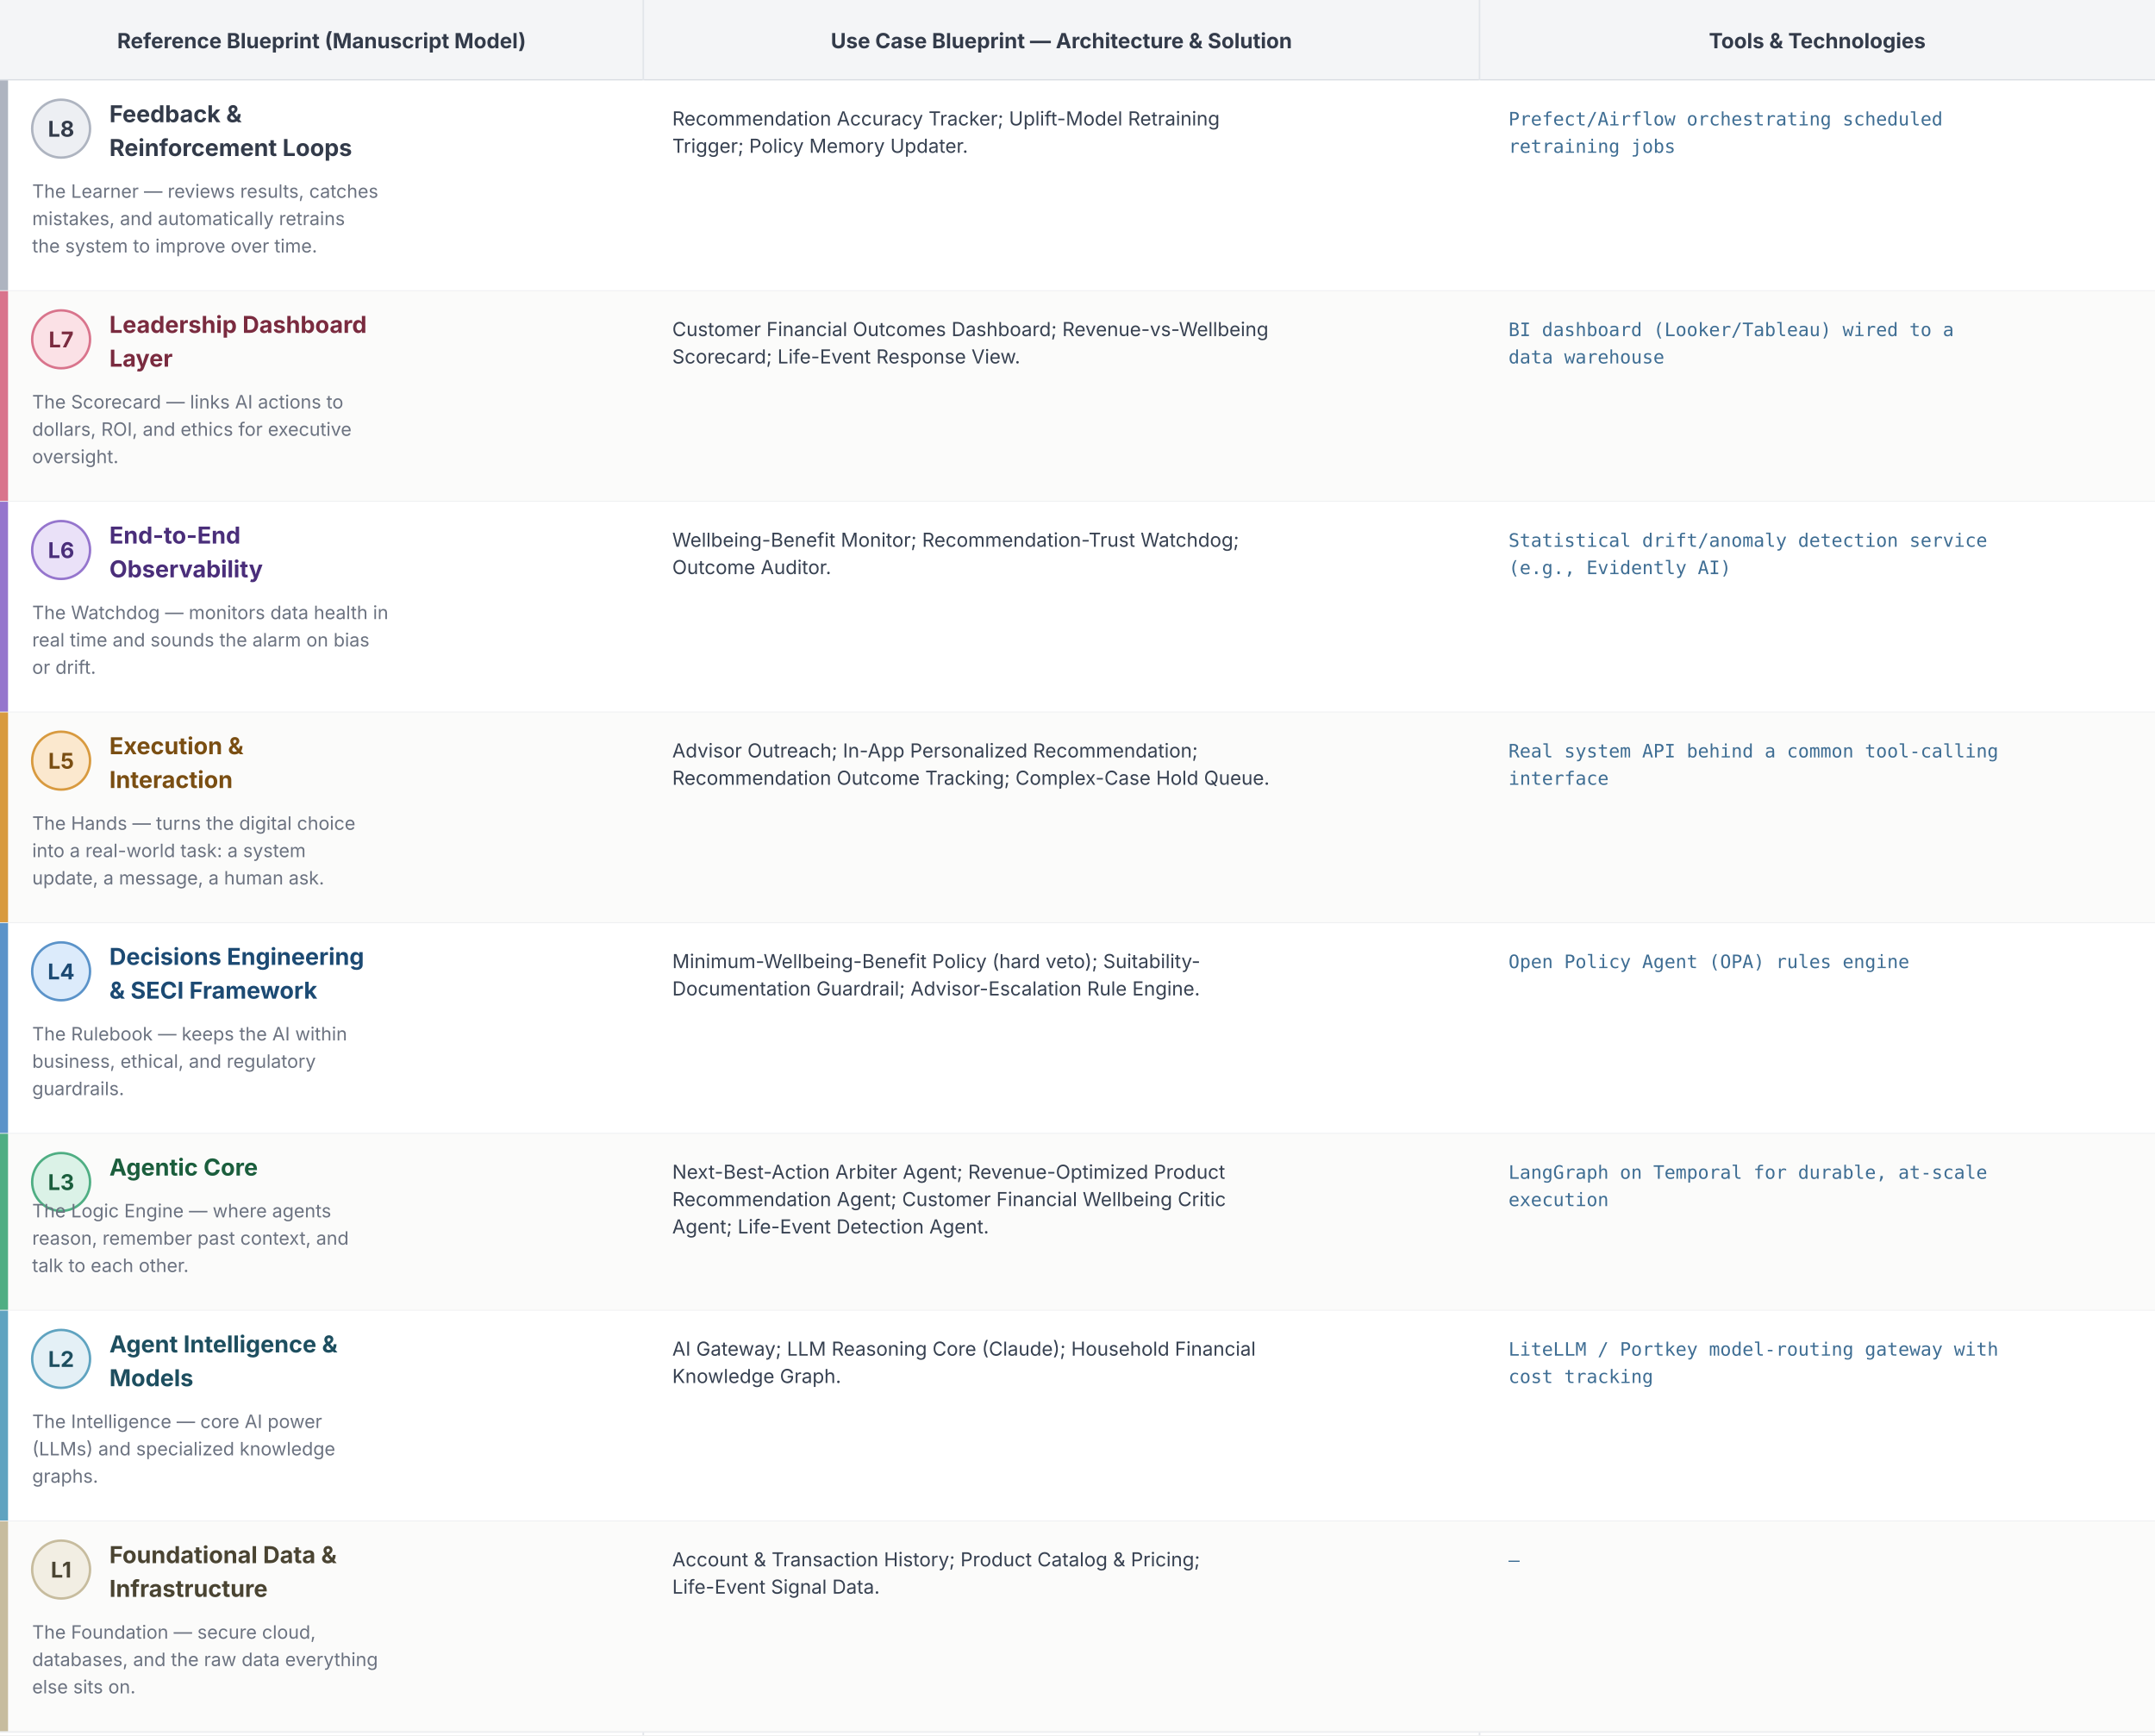
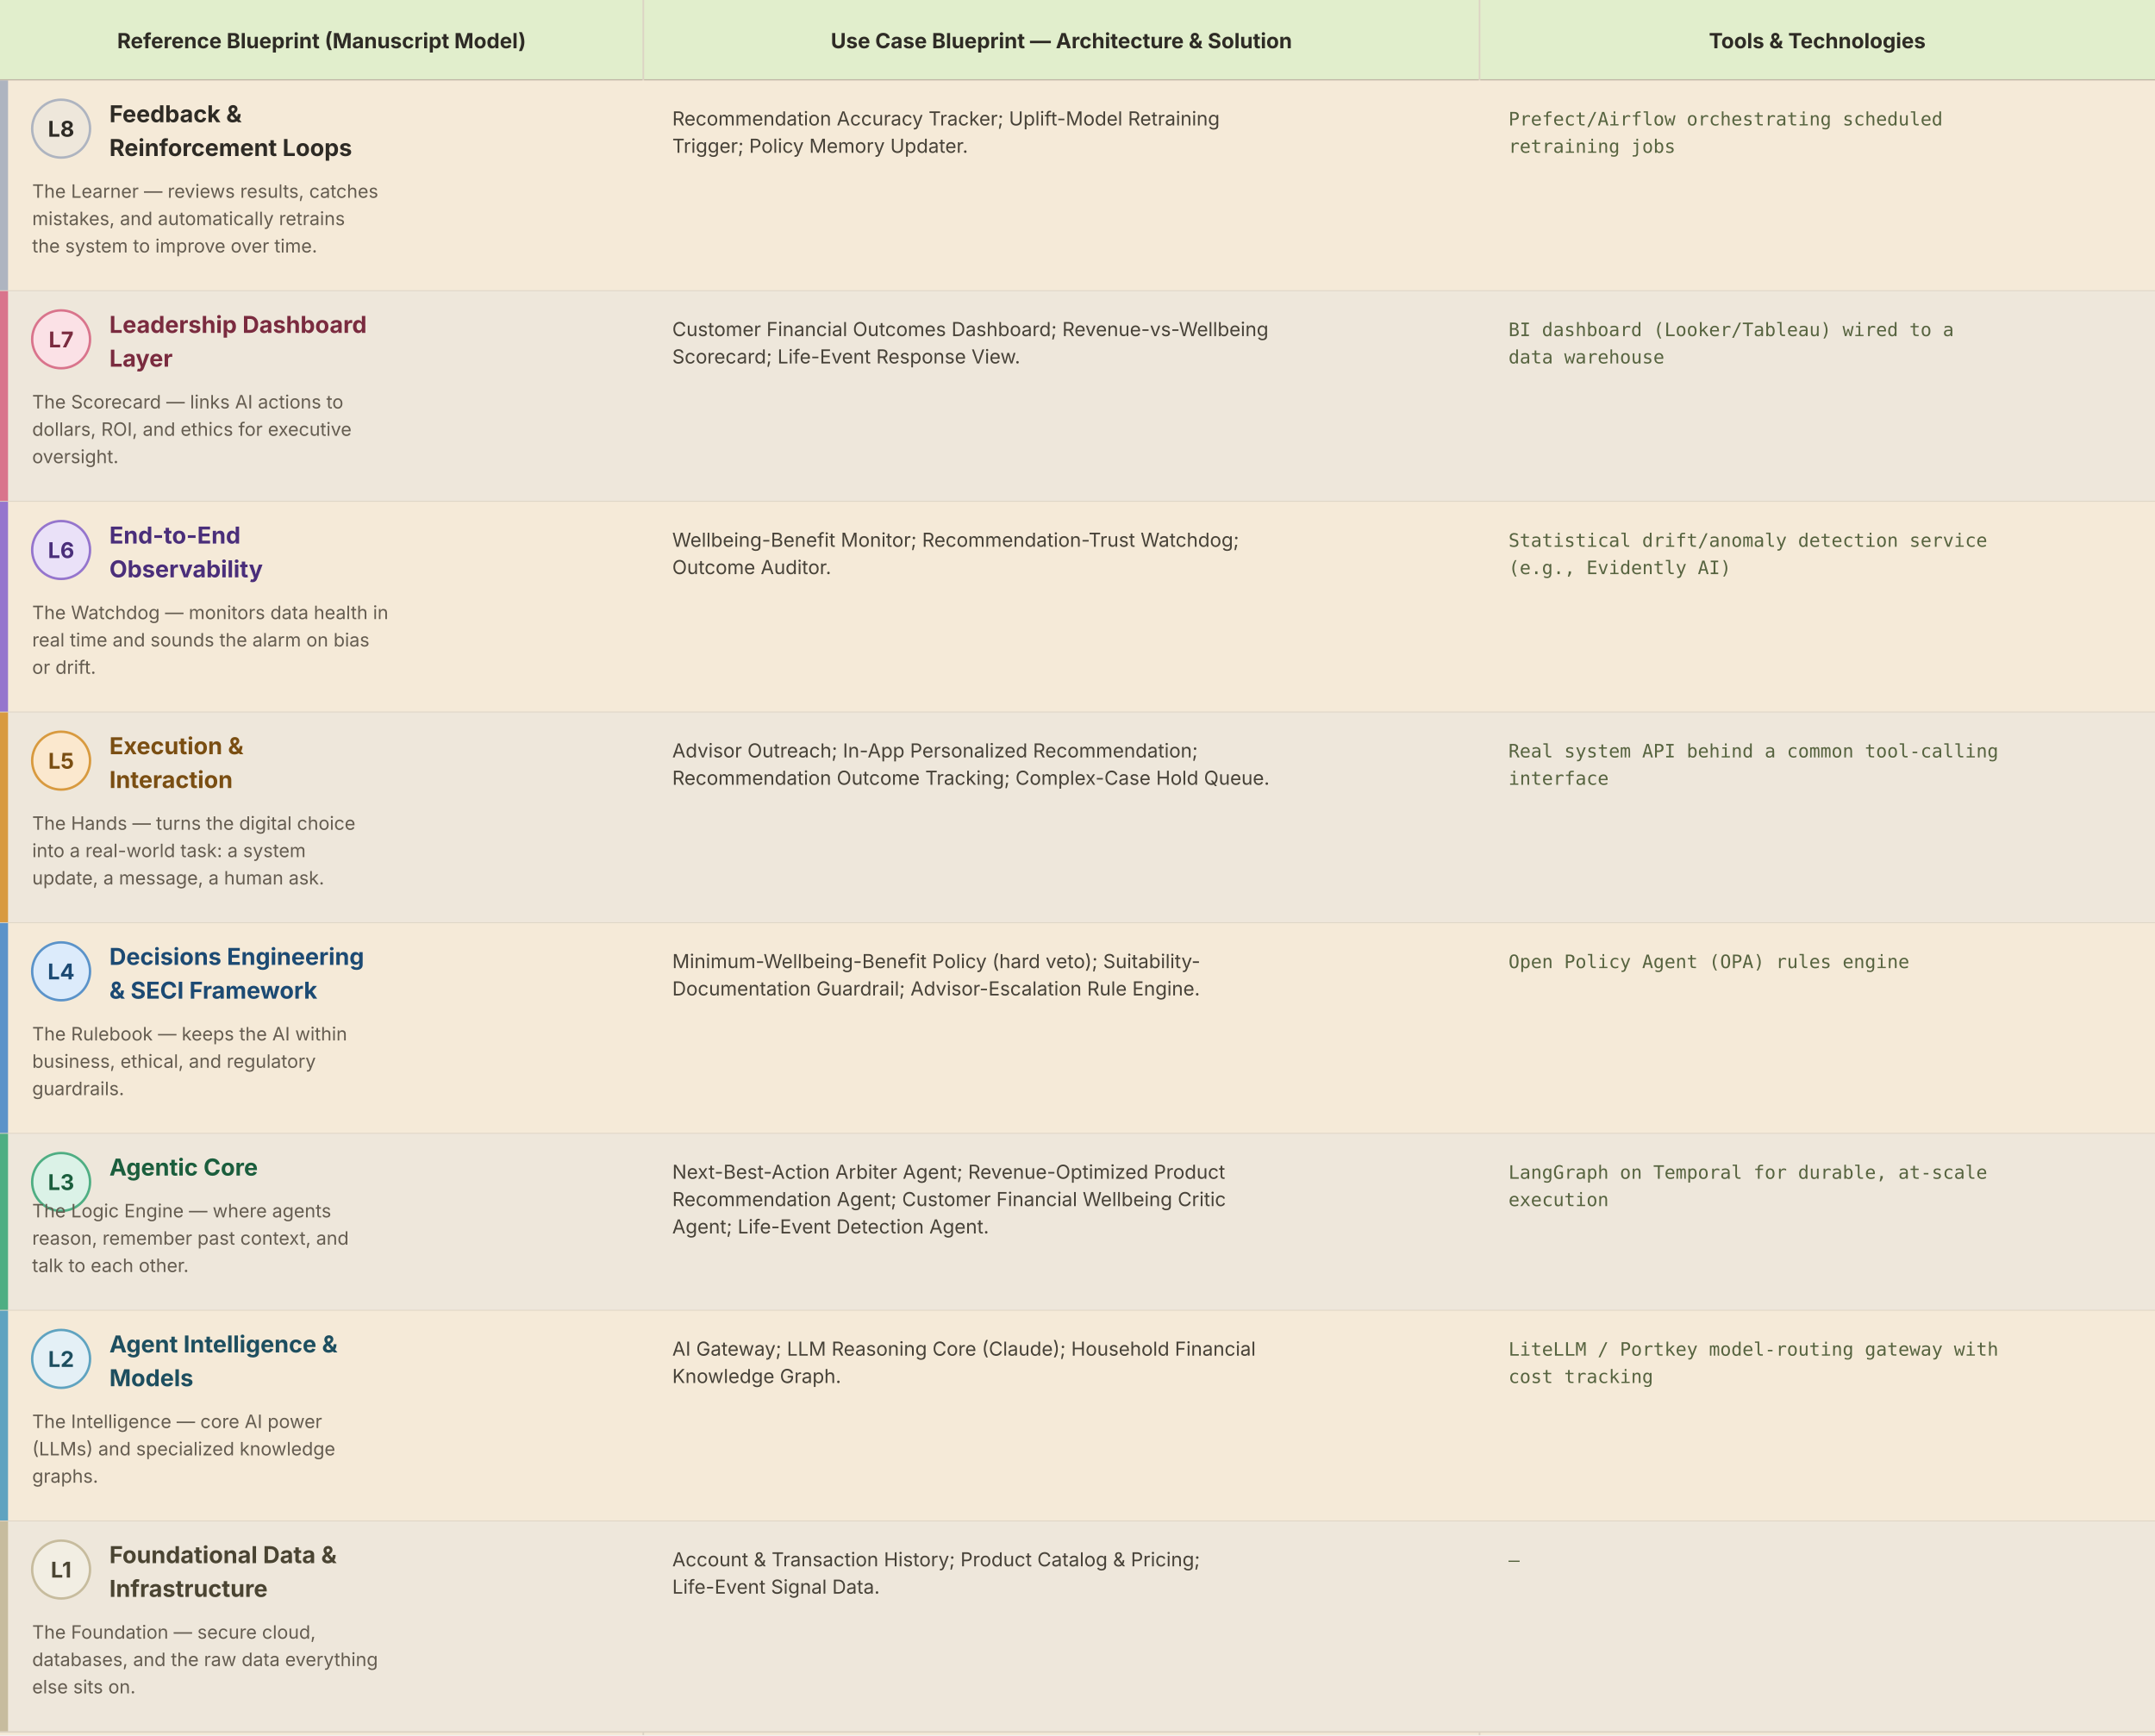
<svg xmlns="http://www.w3.org/2000/svg" viewBox="0 0 1340 1079" font-family="'Inter','IBM Plex Sans',-apple-system,sans-serif">
-   <rect width="1340" height="1079" fill="#FFFFFF" />
-   <rect x="0" y="0" width="1340" height="50" fill="#F4F5F7" />
-   <text x="200.0" y="30.0" text-anchor="middle" font-size="13" font-weight="700" fill="#333B4A">Reference Blueprint (Manuscript Model)</text>
-   <text x="660.0" y="30.0" text-anchor="middle" font-size="13" font-weight="700" fill="#333B4A">Use Case Blueprint — Architecture &amp; Solution</text>
-   <text x="1130.0" y="30.0" text-anchor="middle" font-size="13" font-weight="700" fill="#333B4A">Tools &amp; Technologies</text>
-   <line x1="0" y1="50" x2="1340" y2="50" stroke="#D8DCE2" stroke-width="1.5" />
-   <line x1="400" y1="0" x2="400" y2="1079" stroke="#E2E5EA" stroke-width="1" />
-   <line x1="920" y1="0" x2="920" y2="1079" stroke="#E2E5EA" stroke-width="1" />
-   <rect x="0" y="50.0" width="1340" height="131.0" fill="#FFFFFF" />
+   <rect width="1340" height="1079" fill="#f5ead8" />
+   <rect x="0" y="0" width="1340" height="50" fill="#e1eecc" />
+   <text x="200.0" y="30.0" text-anchor="middle" font-size="13" font-weight="700" fill="#2e2b25">Reference Blueprint (Manuscript Model)</text>
+   <text x="660.0" y="30.0" text-anchor="middle" font-size="13" font-weight="700" fill="#2e2b25">Use Case Blueprint — Architecture &amp; Solution</text>
+   <text x="1130.0" y="30.0" text-anchor="middle" font-size="13" font-weight="700" fill="#2e2b25">Tools &amp; Technologies</text>
+   <line x1="0" y1="50" x2="1340" y2="50" stroke="#c0b6a5" stroke-width="1.5" />
+   <line x1="400" y1="0" x2="400" y2="1079" stroke="#dcd3c4" stroke-width="1" />
+   <line x1="920" y1="0" x2="920" y2="1079" stroke="#dcd3c4" stroke-width="1" />
+   <rect x="0" y="50.0" width="1340" height="131.0" fill="#f5ead8" />
  <rect x="0" y="50.0" width="5" height="131.0" fill="#AEB4C0" />
-   <circle cx="38" cy="80.0" r="18" fill="#EDEFF3" stroke="#AEB4C0" stroke-width="1.5" />
-   <text x="38" y="85.0" text-anchor="middle" font-size="13.5" font-weight="700" fill="#333B4A">L8</text>
-   <text x="68" y="76.0" font-size="14.5" font-weight="700" fill="#333B4A">Feedback &amp;</text>
-   <text x="68" y="97.0" font-size="14.5" font-weight="700" fill="#333B4A">Reinforcement Loops</text>
-   <text x="20" y="123.0" font-size="11.5" fill="#6B7280">The Learner — reviews results, catches</text>
-   <text x="20" y="140.0" font-size="11.5" fill="#6B7280">mistakes, and automatically retrains</text>
-   <text x="20" y="157.0" font-size="11.5" fill="#6B7280">the system to improve over time.</text>
-   <text x="418" y="78.0" font-size="12" fill="#374151">Recommendation Accuracy Tracker; Uplift-Model Retraining</text>
-   <text x="418" y="95.0" font-size="12" fill="#374151">Trigger; Policy Memory Updater.</text>
-   <text x="938" y="78.0" font-size="11.5" font-family="'IBM Plex Mono',monospace" fill="#3E6D93">Prefect/Airflow orchestrating scheduled</text>
-   <text x="938" y="95.0" font-size="11.5" font-family="'IBM Plex Mono',monospace" fill="#3E6D93">retraining jobs</text>
-   <line x1="0" y1="181.0" x2="1340" y2="181.0" stroke="#EDEEF1" stroke-width="1" />
-   <rect x="0" y="181.0" width="1340" height="131.0" fill="#FBFBFA" />
+   <circle cx="38" cy="80.0" r="18" fill="#eee7db" stroke="#AEB4C0" stroke-width="1.5" />
+   <text x="38" y="85.0" text-anchor="middle" font-size="13.5" font-weight="700" fill="#2e2b25">L8</text>
+   <text x="68" y="76.0" font-size="14.5" font-weight="700" fill="#2e2b25">Feedback &amp;</text>
+   <text x="68" y="97.0" font-size="14.5" font-weight="700" fill="#2e2b25">Reinforcement Loops</text>
+   <text x="20" y="123.0" font-size="11.5" fill="#645c50">The Learner — reviews results, catches</text>
+   <text x="20" y="140.0" font-size="11.5" fill="#645c50">mistakes, and automatically retrains</text>
+   <text x="20" y="157.0" font-size="11.5" fill="#645c50">the system to improve over time.</text>
+   <text x="418" y="78.0" font-size="12" fill="#474238">Recommendation Accuracy Tracker; Uplift-Model Retraining</text>
+   <text x="418" y="95.0" font-size="12" fill="#474238">Trigger; Policy Memory Updater.</text>
+   <text x="938" y="78.0" font-size="11.5" font-family="'IBM Plex Mono',monospace" fill="#56633f">Prefect/Airflow orchestrating scheduled</text>
+   <text x="938" y="95.0" font-size="11.5" font-family="'IBM Plex Mono',monospace" fill="#56633f">retraining jobs</text>
+   <line x1="0" y1="181.0" x2="1340" y2="181.0" stroke="#dcd3c4" stroke-width="1" />
+   <rect x="0" y="181.0" width="1340" height="131.0" fill="#eee7db" />
  <rect x="0" y="181.0" width="5" height="131.0" fill="#D9748C" />
  <circle cx="38" cy="211.0" r="18" fill="#FBE1E6" stroke="#D9748C" stroke-width="1.5" />
  <text x="38" y="216.0" text-anchor="middle" font-size="13.5" font-weight="700" fill="#7A2B3F">L7</text>
  <text x="68" y="207.0" font-size="14.5" font-weight="700" fill="#7A2B3F">Leadership Dashboard</text>
  <text x="68" y="228.0" font-size="14.5" font-weight="700" fill="#7A2B3F">Layer</text>
-   <text x="20" y="254.0" font-size="11.5" fill="#6B7280">The Scorecard — links AI actions to</text>
-   <text x="20" y="271.0" font-size="11.5" fill="#6B7280">dollars, ROI, and ethics for executive</text>
-   <text x="20" y="288.0" font-size="11.5" fill="#6B7280">oversight.</text>
-   <text x="418" y="209.0" font-size="12" fill="#374151">Customer Financial Outcomes Dashboard; Revenue-vs-Wellbeing</text>
-   <text x="418" y="226.0" font-size="12" fill="#374151">Scorecard; Life-Event Response View.</text>
-   <text x="938" y="209.0" font-size="11.5" font-family="'IBM Plex Mono',monospace" fill="#3E6D93">BI dashboard (Looker/Tableau) wired to a</text>
-   <text x="938" y="226.0" font-size="11.5" font-family="'IBM Plex Mono',monospace" fill="#3E6D93">data warehouse</text>
-   <line x1="0" y1="312.0" x2="1340" y2="312.0" stroke="#EDEEF1" stroke-width="1" />
-   <rect x="0" y="312.0" width="1340" height="131.0" fill="#FFFFFF" />
+   <text x="20" y="254.0" font-size="11.5" fill="#645c50">The Scorecard — links AI actions to</text>
+   <text x="20" y="271.0" font-size="11.5" fill="#645c50">dollars, ROI, and ethics for executive</text>
+   <text x="20" y="288.0" font-size="11.5" fill="#645c50">oversight.</text>
+   <text x="418" y="209.0" font-size="12" fill="#474238">Customer Financial Outcomes Dashboard; Revenue-vs-Wellbeing</text>
+   <text x="418" y="226.0" font-size="12" fill="#474238">Scorecard; Life-Event Response View.</text>
+   <text x="938" y="209.0" font-size="11.5" font-family="'IBM Plex Mono',monospace" fill="#56633f">BI dashboard (Looker/Tableau) wired to a</text>
+   <text x="938" y="226.0" font-size="11.5" font-family="'IBM Plex Mono',monospace" fill="#56633f">data warehouse</text>
+   <line x1="0" y1="312.0" x2="1340" y2="312.0" stroke="#dcd3c4" stroke-width="1" />
+   <rect x="0" y="312.0" width="1340" height="131.0" fill="#f5ead8" />
  <rect x="0" y="312.0" width="5" height="131.0" fill="#9575CD" />
  <circle cx="38" cy="342.0" r="18" fill="#EAE1F8" stroke="#9575CD" stroke-width="1.5" />
  <text x="38" y="347.0" text-anchor="middle" font-size="13.5" font-weight="700" fill="#4A2E7A">L6</text>
  <text x="68" y="338.0" font-size="14.5" font-weight="700" fill="#4A2E7A">End-to-End</text>
  <text x="68" y="359.0" font-size="14.5" font-weight="700" fill="#4A2E7A">Observability</text>
-   <text x="20" y="385.0" font-size="11.5" fill="#6B7280">The Watchdog — monitors data health in</text>
-   <text x="20" y="402.0" font-size="11.5" fill="#6B7280">real time and sounds the alarm on bias</text>
-   <text x="20" y="419.0" font-size="11.5" fill="#6B7280">or drift.</text>
-   <text x="418" y="340.0" font-size="12" fill="#374151">Wellbeing-Benefit Monitor; Recommendation-Trust Watchdog;</text>
-   <text x="418" y="357.0" font-size="12" fill="#374151">Outcome Auditor.</text>
-   <text x="938" y="340.0" font-size="11.5" font-family="'IBM Plex Mono',monospace" fill="#3E6D93">Statistical drift/anomaly detection service</text>
-   <text x="938" y="357.0" font-size="11.5" font-family="'IBM Plex Mono',monospace" fill="#3E6D93">(e.g., Evidently AI)</text>
-   <line x1="0" y1="443.0" x2="1340" y2="443.0" stroke="#EDEEF1" stroke-width="1" />
-   <rect x="0" y="443.0" width="1340" height="131.0" fill="#FBFBFA" />
+   <text x="20" y="385.0" font-size="11.5" fill="#645c50">The Watchdog — monitors data health in</text>
+   <text x="20" y="402.0" font-size="11.5" fill="#645c50">real time and sounds the alarm on bias</text>
+   <text x="20" y="419.0" font-size="11.5" fill="#645c50">or drift.</text>
+   <text x="418" y="340.0" font-size="12" fill="#474238">Wellbeing-Benefit Monitor; Recommendation-Trust Watchdog;</text>
+   <text x="418" y="357.0" font-size="12" fill="#474238">Outcome Auditor.</text>
+   <text x="938" y="340.0" font-size="11.5" font-family="'IBM Plex Mono',monospace" fill="#56633f">Statistical drift/anomaly detection service</text>
+   <text x="938" y="357.0" font-size="11.5" font-family="'IBM Plex Mono',monospace" fill="#56633f">(e.g., Evidently AI)</text>
+   <line x1="0" y1="443.0" x2="1340" y2="443.0" stroke="#dcd3c4" stroke-width="1" />
+   <rect x="0" y="443.0" width="1340" height="131.0" fill="#eee7db" />
  <rect x="0" y="443.0" width="5" height="131.0" fill="#D89A3F" />
  <circle cx="38" cy="473.0" r="18" fill="#FBE8CE" stroke="#D89A3F" stroke-width="1.5" />
  <text x="38" y="478.0" text-anchor="middle" font-size="13.5" font-weight="700" fill="#7A4E12">L5</text>
  <text x="68" y="469.0" font-size="14.5" font-weight="700" fill="#7A4E12">Execution &amp;</text>
  <text x="68" y="490.0" font-size="14.5" font-weight="700" fill="#7A4E12">Interaction</text>
-   <text x="20" y="516.0" font-size="11.5" fill="#6B7280">The Hands — turns the digital choice</text>
-   <text x="20" y="533.0" font-size="11.5" fill="#6B7280">into a real-world task: a system</text>
-   <text x="20" y="550.0" font-size="11.5" fill="#6B7280">update, a message, a human ask.</text>
-   <text x="418" y="471.0" font-size="12" fill="#374151">Advisor Outreach; In-App Personalized Recommendation;</text>
-   <text x="418" y="488.0" font-size="12" fill="#374151">Recommendation Outcome Tracking; Complex-Case Hold Queue.</text>
-   <text x="938" y="471.0" font-size="11.5" font-family="'IBM Plex Mono',monospace" fill="#3E6D93">Real system API behind a common tool-calling</text>
-   <text x="938" y="488.0" font-size="11.5" font-family="'IBM Plex Mono',monospace" fill="#3E6D93">interface</text>
-   <line x1="0" y1="574.0" x2="1340" y2="574.0" stroke="#EDEEF1" stroke-width="1" />
-   <rect x="0" y="574.0" width="1340" height="131.0" fill="#FFFFFF" />
+   <text x="20" y="516.0" font-size="11.5" fill="#645c50">The Hands — turns the digital choice</text>
+   <text x="20" y="533.0" font-size="11.5" fill="#645c50">into a real-world task: a system</text>
+   <text x="20" y="550.0" font-size="11.5" fill="#645c50">update, a message, a human ask.</text>
+   <text x="418" y="471.0" font-size="12" fill="#474238">Advisor Outreach; In-App Personalized Recommendation;</text>
+   <text x="418" y="488.0" font-size="12" fill="#474238">Recommendation Outcome Tracking; Complex-Case Hold Queue.</text>
+   <text x="938" y="471.0" font-size="11.5" font-family="'IBM Plex Mono',monospace" fill="#56633f">Real system API behind a common tool-calling</text>
+   <text x="938" y="488.0" font-size="11.5" font-family="'IBM Plex Mono',monospace" fill="#56633f">interface</text>
+   <line x1="0" y1="574.0" x2="1340" y2="574.0" stroke="#dcd3c4" stroke-width="1" />
+   <rect x="0" y="574.0" width="1340" height="131.0" fill="#f5ead8" />
  <rect x="0" y="574.0" width="5" height="131.0" fill="#5B93C9" />
  <circle cx="38" cy="604.0" r="18" fill="#DCEBFB" stroke="#5B93C9" stroke-width="1.5" />
  <text x="38" y="609.0" text-anchor="middle" font-size="13.5" font-weight="700" fill="#1C4A73">L4</text>
  <text x="68" y="600.0" font-size="14.5" font-weight="700" fill="#1C4A73">Decisions Engineering</text>
  <text x="68" y="621.0" font-size="14.5" font-weight="700" fill="#1C4A73">&amp; SECI Framework</text>
-   <text x="20" y="647.0" font-size="11.5" fill="#6B7280">The Rulebook — keeps the AI within</text>
-   <text x="20" y="664.0" font-size="11.5" fill="#6B7280">business, ethical, and regulatory</text>
-   <text x="20" y="681.0" font-size="11.5" fill="#6B7280">guardrails.</text>
-   <text x="418" y="602.0" font-size="12" fill="#374151">Minimum-Wellbeing-Benefit Policy (hard veto); Suitability-</text>
-   <text x="418" y="619.0" font-size="12" fill="#374151">Documentation Guardrail; Advisor-Escalation Rule Engine.</text>
-   <text x="938" y="602.0" font-size="11.5" font-family="'IBM Plex Mono',monospace" fill="#3E6D93">Open Policy Agent (OPA) rules engine</text>
-   <line x1="0" y1="705.0" x2="1340" y2="705.0" stroke="#EDEEF1" stroke-width="1" />
-   <rect x="0" y="705.0" width="1340" height="110.0" fill="#FBFBFA" />
+   <text x="20" y="647.0" font-size="11.5" fill="#645c50">The Rulebook — keeps the AI within</text>
+   <text x="20" y="664.0" font-size="11.5" fill="#645c50">business, ethical, and regulatory</text>
+   <text x="20" y="681.0" font-size="11.5" fill="#645c50">guardrails.</text>
+   <text x="418" y="602.0" font-size="12" fill="#474238">Minimum-Wellbeing-Benefit Policy (hard veto); Suitability-</text>
+   <text x="418" y="619.0" font-size="12" fill="#474238">Documentation Guardrail; Advisor-Escalation Rule Engine.</text>
+   <text x="938" y="602.0" font-size="11.5" font-family="'IBM Plex Mono',monospace" fill="#56633f">Open Policy Agent (OPA) rules engine</text>
+   <line x1="0" y1="705.0" x2="1340" y2="705.0" stroke="#dcd3c4" stroke-width="1" />
+   <rect x="0" y="705.0" width="1340" height="110.0" fill="#eee7db" />
  <rect x="0" y="705.0" width="5" height="110.0" fill="#4FAE83" />
  <circle cx="38" cy="735.0" r="18" fill="#DBF2E7" stroke="#4FAE83" stroke-width="1.5" />
  <text x="38" y="740.0" text-anchor="middle" font-size="13.5" font-weight="700" fill="#1B5E3D">L3</text>
  <text x="68" y="731.0" font-size="14.5" font-weight="700" fill="#1B5E3D">Agentic Core</text>
-   <text x="20" y="757.0" font-size="11.5" fill="#6B7280">The Logic Engine — where agents</text>
-   <text x="20" y="774.0" font-size="11.5" fill="#6B7280">reason, remember past context, and</text>
-   <text x="20" y="791.0" font-size="11.5" fill="#6B7280">talk to each other.</text>
-   <text x="418" y="733.0" font-size="12" fill="#374151">Next-Best-Action Arbiter Agent; Revenue-Optimized Product</text>
-   <text x="418" y="750.0" font-size="12" fill="#374151">Recommendation Agent; Customer Financial Wellbeing Critic</text>
-   <text x="418" y="767.0" font-size="12" fill="#374151">Agent; Life-Event Detection Agent.</text>
-   <text x="938" y="733.0" font-size="11.5" font-family="'IBM Plex Mono',monospace" fill="#3E6D93">LangGraph on Temporal for durable, at-scale</text>
-   <text x="938" y="750.0" font-size="11.5" font-family="'IBM Plex Mono',monospace" fill="#3E6D93">execution</text>
-   <line x1="0" y1="815.0" x2="1340" y2="815.0" stroke="#EDEEF1" stroke-width="1" />
-   <rect x="0" y="815.0" width="1340" height="131.0" fill="#FFFFFF" />
+   <text x="20" y="757.0" font-size="11.5" fill="#645c50">The Logic Engine — where agents</text>
+   <text x="20" y="774.0" font-size="11.5" fill="#645c50">reason, remember past context, and</text>
+   <text x="20" y="791.0" font-size="11.5" fill="#645c50">talk to each other.</text>
+   <text x="418" y="733.0" font-size="12" fill="#474238">Next-Best-Action Arbiter Agent; Revenue-Optimized Product</text>
+   <text x="418" y="750.0" font-size="12" fill="#474238">Recommendation Agent; Customer Financial Wellbeing Critic</text>
+   <text x="418" y="767.0" font-size="12" fill="#474238">Agent; Life-Event Detection Agent.</text>
+   <text x="938" y="733.0" font-size="11.5" font-family="'IBM Plex Mono',monospace" fill="#56633f">LangGraph on Temporal for durable, at-scale</text>
+   <text x="938" y="750.0" font-size="11.5" font-family="'IBM Plex Mono',monospace" fill="#56633f">execution</text>
+   <line x1="0" y1="815.0" x2="1340" y2="815.0" stroke="#dcd3c4" stroke-width="1" />
+   <rect x="0" y="815.0" width="1340" height="131.0" fill="#f5ead8" />
  <rect x="0" y="815.0" width="5" height="131.0" fill="#5FA3C0" />
  <circle cx="38" cy="845.0" r="18" fill="#E4F0F6" stroke="#5FA3C0" stroke-width="1.5" />
  <text x="38" y="850.0" text-anchor="middle" font-size="13.5" font-weight="700" fill="#1D4E5F">L2</text>
  <text x="68" y="841.0" font-size="14.5" font-weight="700" fill="#1D4E5F">Agent Intelligence &amp;</text>
  <text x="68" y="862.0" font-size="14.5" font-weight="700" fill="#1D4E5F">Models</text>
-   <text x="20" y="888.0" font-size="11.5" fill="#6B7280">The Intelligence — core AI power</text>
-   <text x="20" y="905.0" font-size="11.5" fill="#6B7280">(LLMs) and specialized knowledge</text>
-   <text x="20" y="922.0" font-size="11.5" fill="#6B7280">graphs.</text>
-   <text x="418" y="843.0" font-size="12" fill="#374151">AI Gateway; LLM Reasoning Core (Claude); Household Financial</text>
-   <text x="418" y="860.0" font-size="12" fill="#374151">Knowledge Graph.</text>
-   <text x="938" y="843.0" font-size="11.5" font-family="'IBM Plex Mono',monospace" fill="#3E6D93">LiteLLM / Portkey model-routing gateway with</text>
-   <text x="938" y="860.0" font-size="11.5" font-family="'IBM Plex Mono',monospace" fill="#3E6D93">cost tracking</text>
-   <line x1="0" y1="946.0" x2="1340" y2="946.0" stroke="#EDEEF1" stroke-width="1" />
-   <rect x="0" y="946.0" width="1340" height="131.0" fill="#FBFBFA" />
+   <text x="20" y="888.0" font-size="11.5" fill="#645c50">The Intelligence — core AI power</text>
+   <text x="20" y="905.0" font-size="11.5" fill="#645c50">(LLMs) and specialized knowledge</text>
+   <text x="20" y="922.0" font-size="11.5" fill="#645c50">graphs.</text>
+   <text x="418" y="843.0" font-size="12" fill="#474238">AI Gateway; LLM Reasoning Core (Claude); Household Financial</text>
+   <text x="418" y="860.0" font-size="12" fill="#474238">Knowledge Graph.</text>
+   <text x="938" y="843.0" font-size="11.5" font-family="'IBM Plex Mono',monospace" fill="#56633f">LiteLLM / Portkey model-routing gateway with</text>
+   <text x="938" y="860.0" font-size="11.5" font-family="'IBM Plex Mono',monospace" fill="#56633f">cost tracking</text>
+   <line x1="0" y1="946.0" x2="1340" y2="946.0" stroke="#dcd3c4" stroke-width="1" />
+   <rect x="0" y="946.0" width="1340" height="131.0" fill="#eee7db" />
  <rect x="0" y="946.0" width="5" height="131.0" fill="#C7BC9E" />
  <circle cx="38" cy="976.0" r="18" fill="#F2EEE3" stroke="#C7BC9E" stroke-width="1.5" />
  <text x="38" y="981.0" text-anchor="middle" font-size="13.5" font-weight="700" fill="#4A4432">L1</text>
  <text x="68" y="972.0" font-size="14.5" font-weight="700" fill="#4A4432">Foundational Data &amp;</text>
  <text x="68" y="993.0" font-size="14.5" font-weight="700" fill="#4A4432">Infrastructure</text>
-   <text x="20" y="1019.0" font-size="11.5" fill="#6B7280">The Foundation — secure cloud,</text>
-   <text x="20" y="1036.0" font-size="11.5" fill="#6B7280">databases, and the raw data everything</text>
-   <text x="20" y="1053.0" font-size="11.5" fill="#6B7280">else sits on.</text>
-   <text x="418" y="974.0" font-size="12" fill="#374151">Account &amp; Transaction History; Product Catalog &amp; Pricing;</text>
-   <text x="418" y="991.0" font-size="12" fill="#374151">Life-Event Signal Data.</text>
-   <text x="938" y="974.0" font-size="11.5" font-family="'IBM Plex Mono',monospace" fill="#3E6D93">—</text>
-   <line x1="0" y1="1077.0" x2="1340" y2="1077.0" stroke="#EDEEF1" stroke-width="1" />
+   <text x="20" y="1019.0" font-size="11.5" fill="#645c50">The Foundation — secure cloud,</text>
+   <text x="20" y="1036.0" font-size="11.5" fill="#645c50">databases, and the raw data everything</text>
+   <text x="20" y="1053.0" font-size="11.5" fill="#645c50">else sits on.</text>
+   <text x="418" y="974.0" font-size="12" fill="#474238">Account &amp; Transaction History; Product Catalog &amp; Pricing;</text>
+   <text x="418" y="991.0" font-size="12" fill="#474238">Life-Event Signal Data.</text>
+   <text x="938" y="974.0" font-size="11.5" font-family="'IBM Plex Mono',monospace" fill="#56633f">—</text>
+   <line x1="0" y1="1077.0" x2="1340" y2="1077.0" stroke="#dcd3c4" stroke-width="1" />
</svg>
